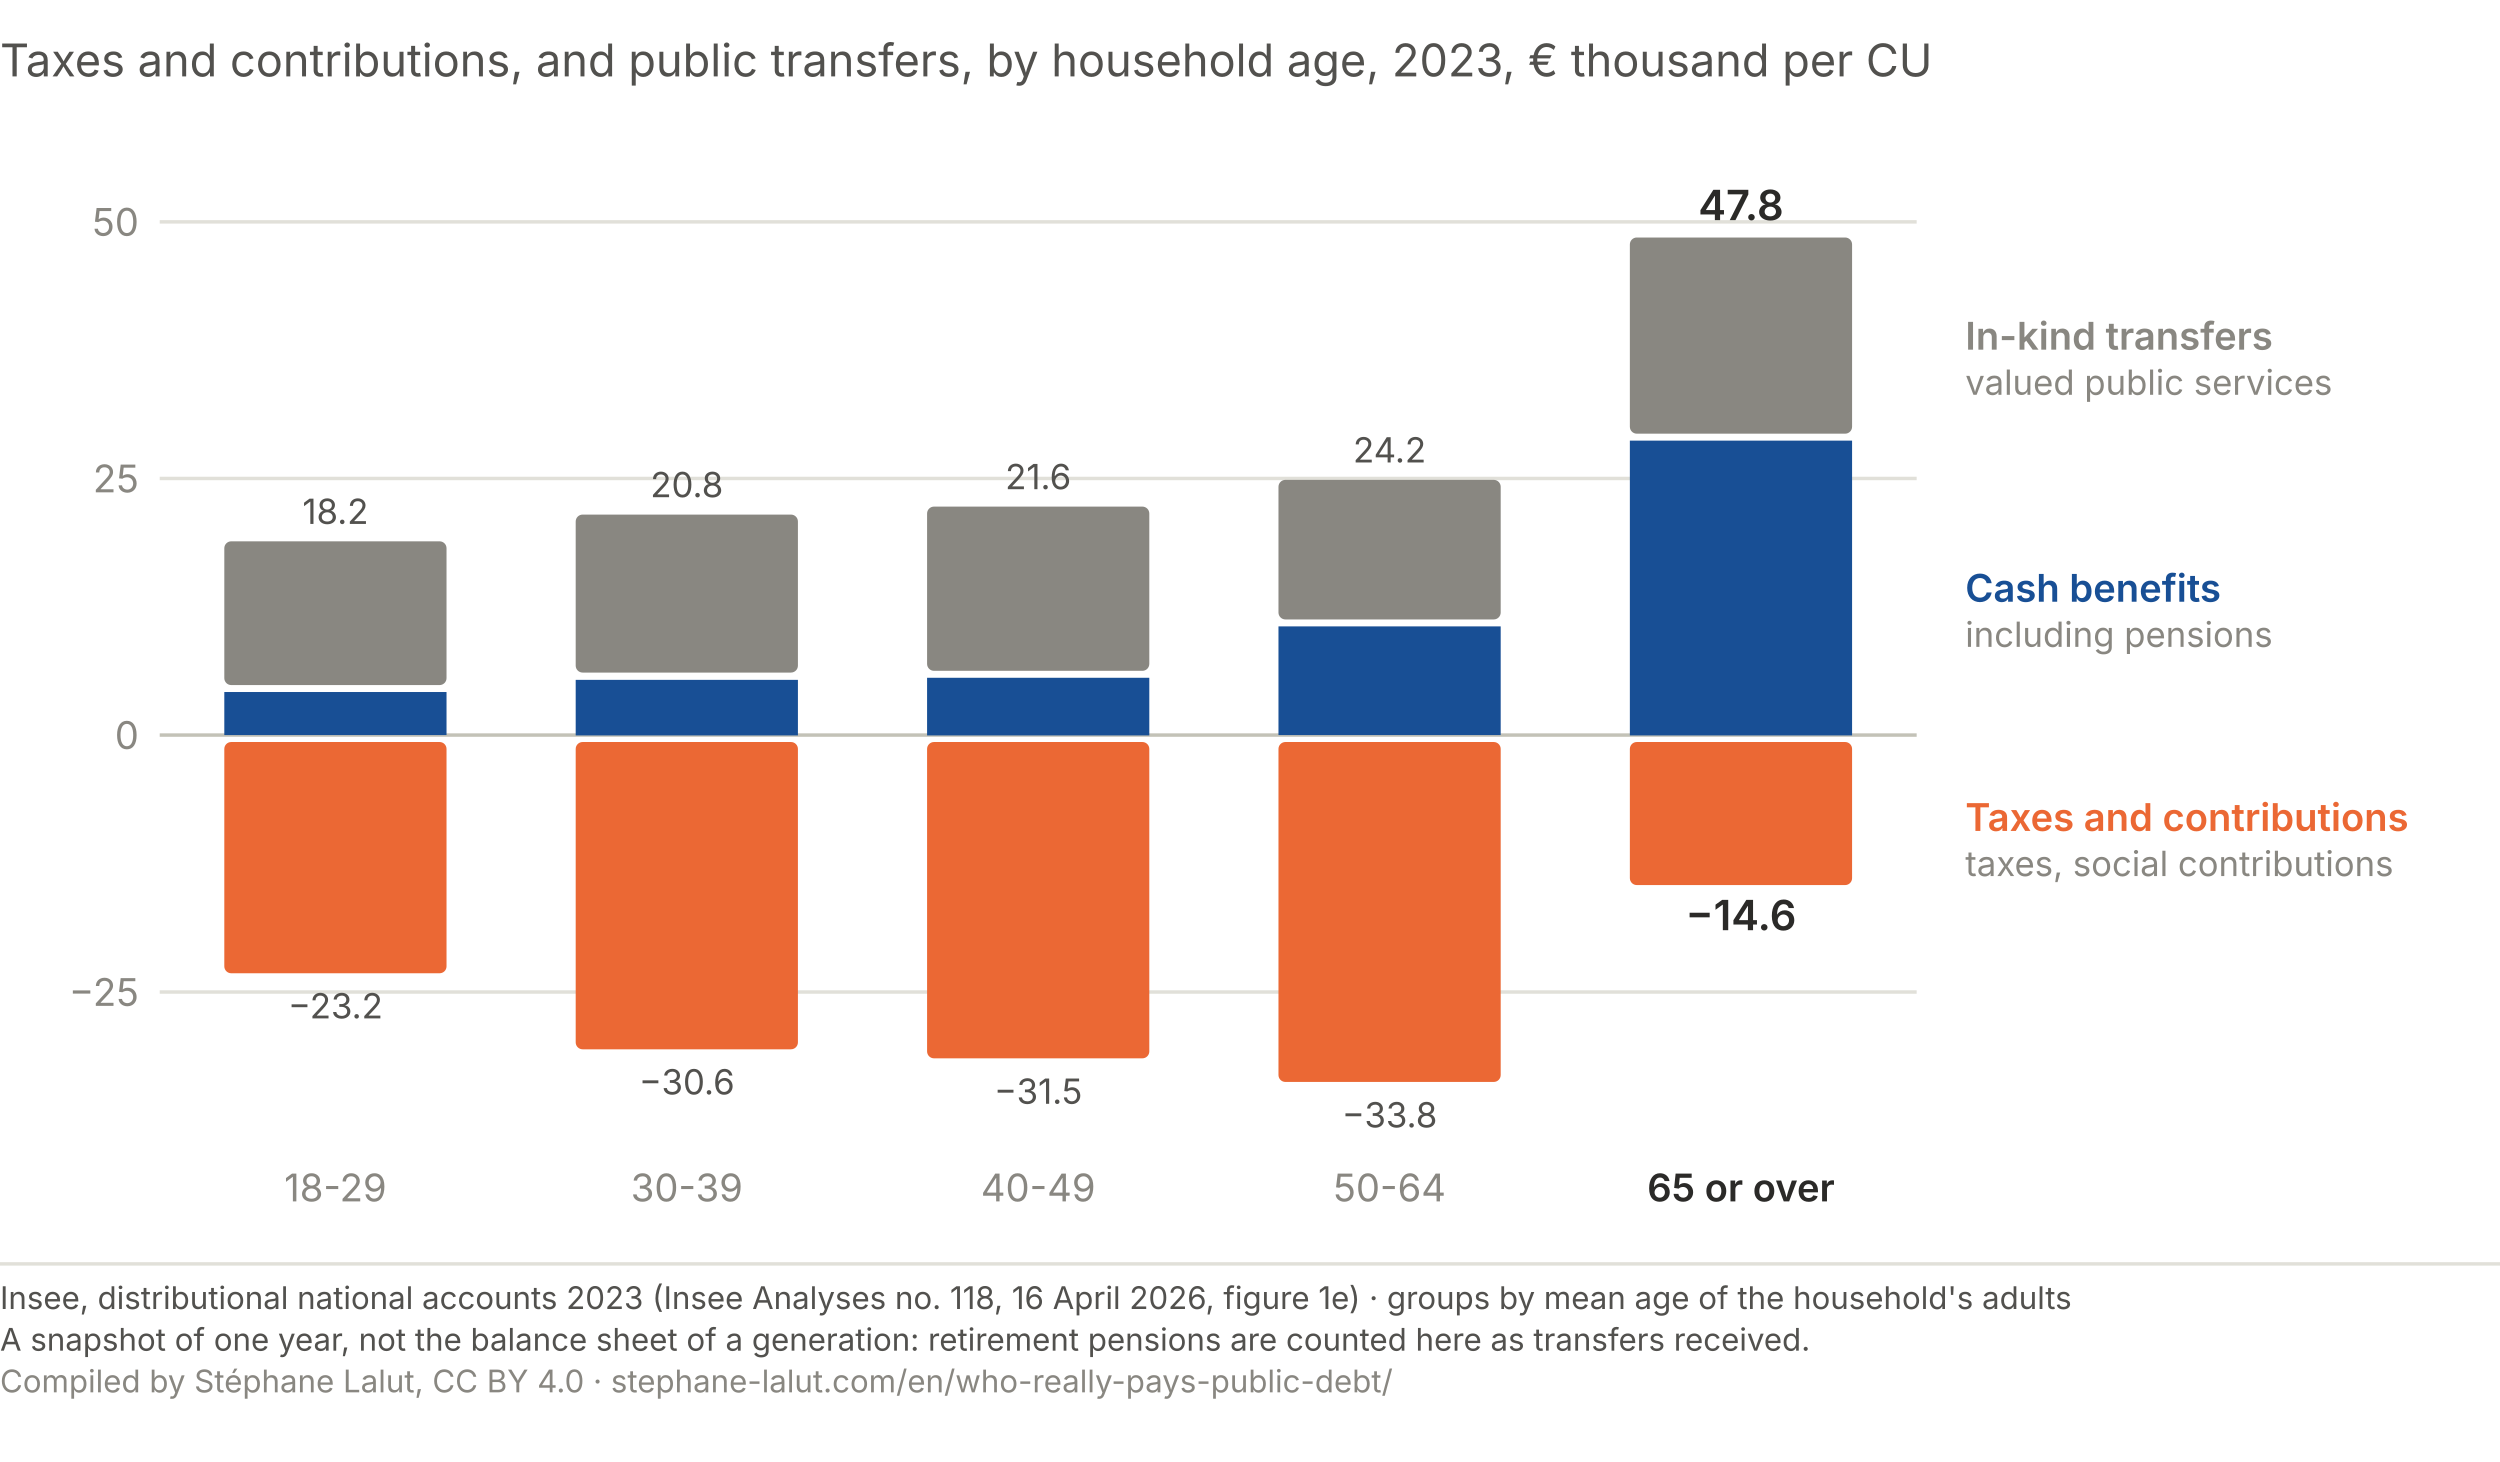
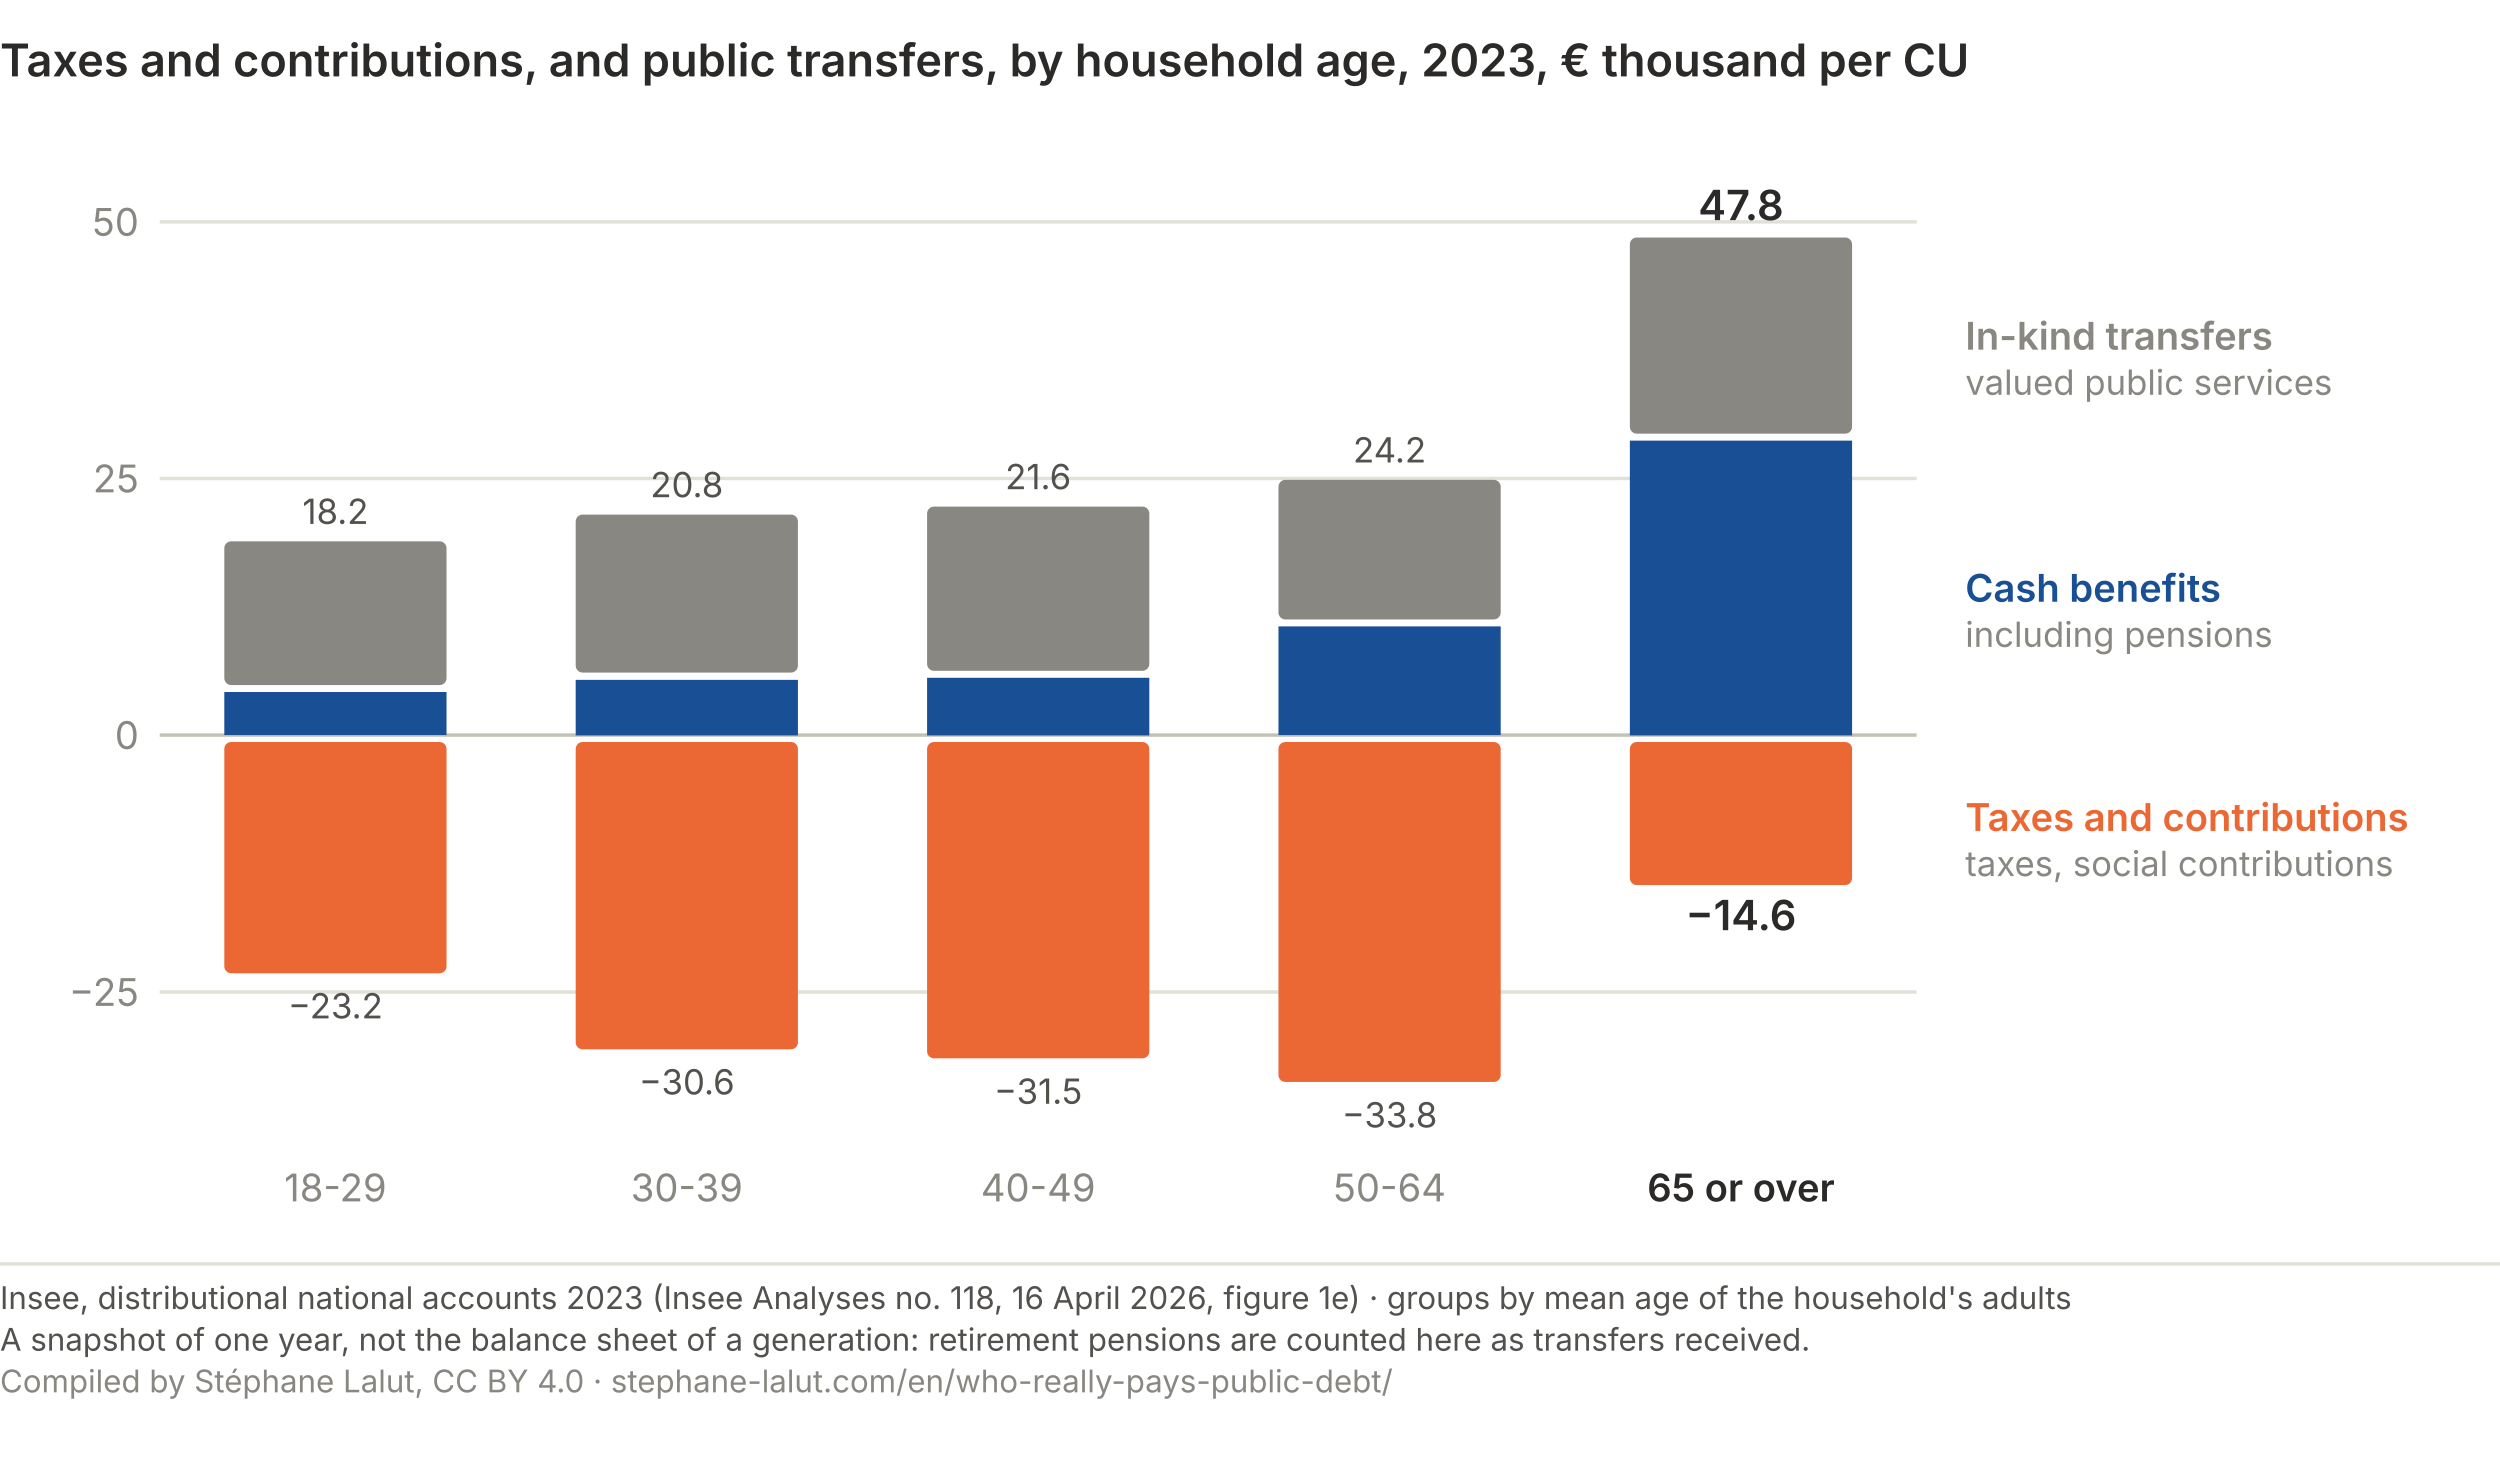
<svg xmlns="http://www.w3.org/2000/svg" viewBox="0 0 720 421" role="img" font-variant-numeric="tabular-nums" aria-labelledby="qp-age-t qp-age-d" font-family="system-ui, -apple-system, Segoe UI, sans-serif">
-   <text x="0.0" y="22.0" font-size="13" fill="#52514e" text-anchor="start">Taxes and contributions, and public transfers, by household age, 2023, € thousand per CU</text>
+   <text x="0.0" y="22.0" font-size="13" fill="#2b2a28" text-anchor="start" font-weight="600">Taxes and contributions, and public transfers, by household age, 2023, € thousand per CU</text>
  <line x1="46" y1="285.7" x2="552" y2="285.7" stroke="#e1e0d9" stroke-width="1" />
  <text x="40.0" y="289.7" font-size="11" fill="#898781" text-anchor="end">−25</text>
  <line x1="46" y1="211.7" x2="552" y2="211.7" stroke="#c3c2b7" stroke-width="1" />
  <text x="40.0" y="215.7" font-size="11" fill="#898781" text-anchor="end">0</text>
  <line x1="46" y1="137.8" x2="552" y2="137.8" stroke="#e1e0d9" stroke-width="1" />
  <text x="40.0" y="141.8" font-size="11" fill="#898781" text-anchor="end">25</text>
  <line x1="46" y1="63.9" x2="552" y2="63.9" stroke="#e1e0d9" stroke-width="1" />
  <text x="40.0" y="67.9" font-size="11" fill="#898781" text-anchor="end">50</text>
  <rect x="64.6" y="199.3" width="64" height="12.4" fill="#184f95" />
  <rect x="64.6" y="155.9" width="64" height="41.4" rx="2" fill="#898781" />
  <rect x="64.6" y="213.7" width="64" height="66.6" rx="2" fill="#eb6834" />
  <text x="96.6" y="150.9" font-size="10" fill="#52514e" text-anchor="middle">18.2</text>
  <text x="96.6" y="293.3" font-size="10" fill="#52514e" text-anchor="middle">−23.2</text>
  <text x="96.6" y="346.0" font-size="11" fill="#898781" text-anchor="middle">18-29</text>
  <rect x="165.8" y="195.8" width="64" height="16.0" fill="#184f95" />
  <rect x="165.8" y="148.2" width="64" height="45.5" rx="2" fill="#898781" />
  <rect x="165.8" y="213.7" width="64" height="88.5" rx="2" fill="#eb6834" />
  <text x="197.8" y="143.2" font-size="10" fill="#52514e" text-anchor="middle">20.8</text>
  <text x="197.8" y="315.2" font-size="10" fill="#52514e" text-anchor="middle">−30.6</text>
  <text x="197.8" y="346.0" font-size="11" fill="#898781" text-anchor="middle">30-39</text>
  <rect x="267.0" y="195.2" width="64" height="16.6" fill="#184f95" />
  <rect x="267.0" y="145.9" width="64" height="47.3" rx="2" fill="#898781" />
  <rect x="267.0" y="213.7" width="64" height="91.1" rx="2" fill="#eb6834" />
  <text x="299.0" y="140.9" font-size="10" fill="#52514e" text-anchor="middle">21.6</text>
  <text x="299.0" y="317.9" font-size="10" fill="#52514e" text-anchor="middle">−31.5</text>
  <text x="299.0" y="346.0" font-size="11" fill="#898781" text-anchor="middle">40-49</text>
  <rect x="368.2" y="180.4" width="64" height="31.3" fill="#184f95" />
  <rect x="368.2" y="138.2" width="64" height="40.2" rx="2" fill="#898781" />
  <rect x="368.2" y="213.7" width="64" height="97.9" rx="2" fill="#eb6834" />
  <text x="400.2" y="133.2" font-size="10" fill="#52514e" text-anchor="middle">24.2</text>
  <text x="400.2" y="324.7" font-size="10" fill="#52514e" text-anchor="middle">−33.8</text>
  <text x="400.2" y="346.0" font-size="11" fill="#898781" text-anchor="middle">50-64</text>
  <rect x="469.4" y="126.9" width="64" height="84.9" fill="#184f95" />
  <rect x="469.4" y="68.4" width="64" height="56.5" rx="2" fill="#898781" />
  <rect x="469.4" y="213.7" width="64" height="41.2" rx="2" fill="#eb6834" />
  <text x="501.4" y="63.4" font-size="12" fill="#2b2a28" text-anchor="middle" font-weight="600">47.8</text>
  <text x="501.4" y="267.9" font-size="12" fill="#2b2a28" text-anchor="middle" font-weight="600">−14.6</text>
  <text x="501.4" y="346.0" font-size="11" fill="#2b2a28" text-anchor="middle" font-weight="600">65 or over</text>
  <text x="566.0" y="100.7" font-size="11" fill="#898781" text-anchor="start" font-weight="600">In-kind transfers</text>
  <text x="566.0" y="113.7" font-size="10" fill="#898781" text-anchor="start">valued public services</text>
  <text x="566.0" y="173.3" font-size="11" fill="#184f95" text-anchor="start" font-weight="600">Cash benefits</text>
  <text x="566.0" y="186.3" font-size="10" fill="#898781" text-anchor="start">including pensions</text>
  <text x="566.0" y="239.3" font-size="11" fill="#eb6834" text-anchor="start" font-weight="600">Taxes and contributions</text>
  <text x="566.0" y="252.3" font-size="10" fill="#898781" text-anchor="start">taxes, social contributions</text>
  <line x1="0" y1="364.0" x2="720" y2="364.0" stroke="#e1e0d9" stroke-width="1" />
  <text x="0" y="377.0" font-family="system-ui, -apple-system, Segoe UI, sans-serif" font-size="9" fill="#52514e">Insee, distributional national accounts 2023 (Insee Analyses no. 118, 16 April 2026, figure 1e) · groups by mean age of the household's adults</text>
  <text x="0" y="389.0" font-family="system-ui, -apple-system, Segoe UI, sans-serif" font-size="9" fill="#52514e">A snapshot of one year, not the balance sheet of a generation: retirement pensions are counted here as transfers received.</text>
  <text x="0" y="401.0" font-family="system-ui, -apple-system, Segoe UI, sans-serif" font-size="9" fill="#898781">Compiled by Stéphane Lalut, CC BY 4.0 · stephane-lalut.com/en/who-really-pays-public-debt/</text>
</svg>
